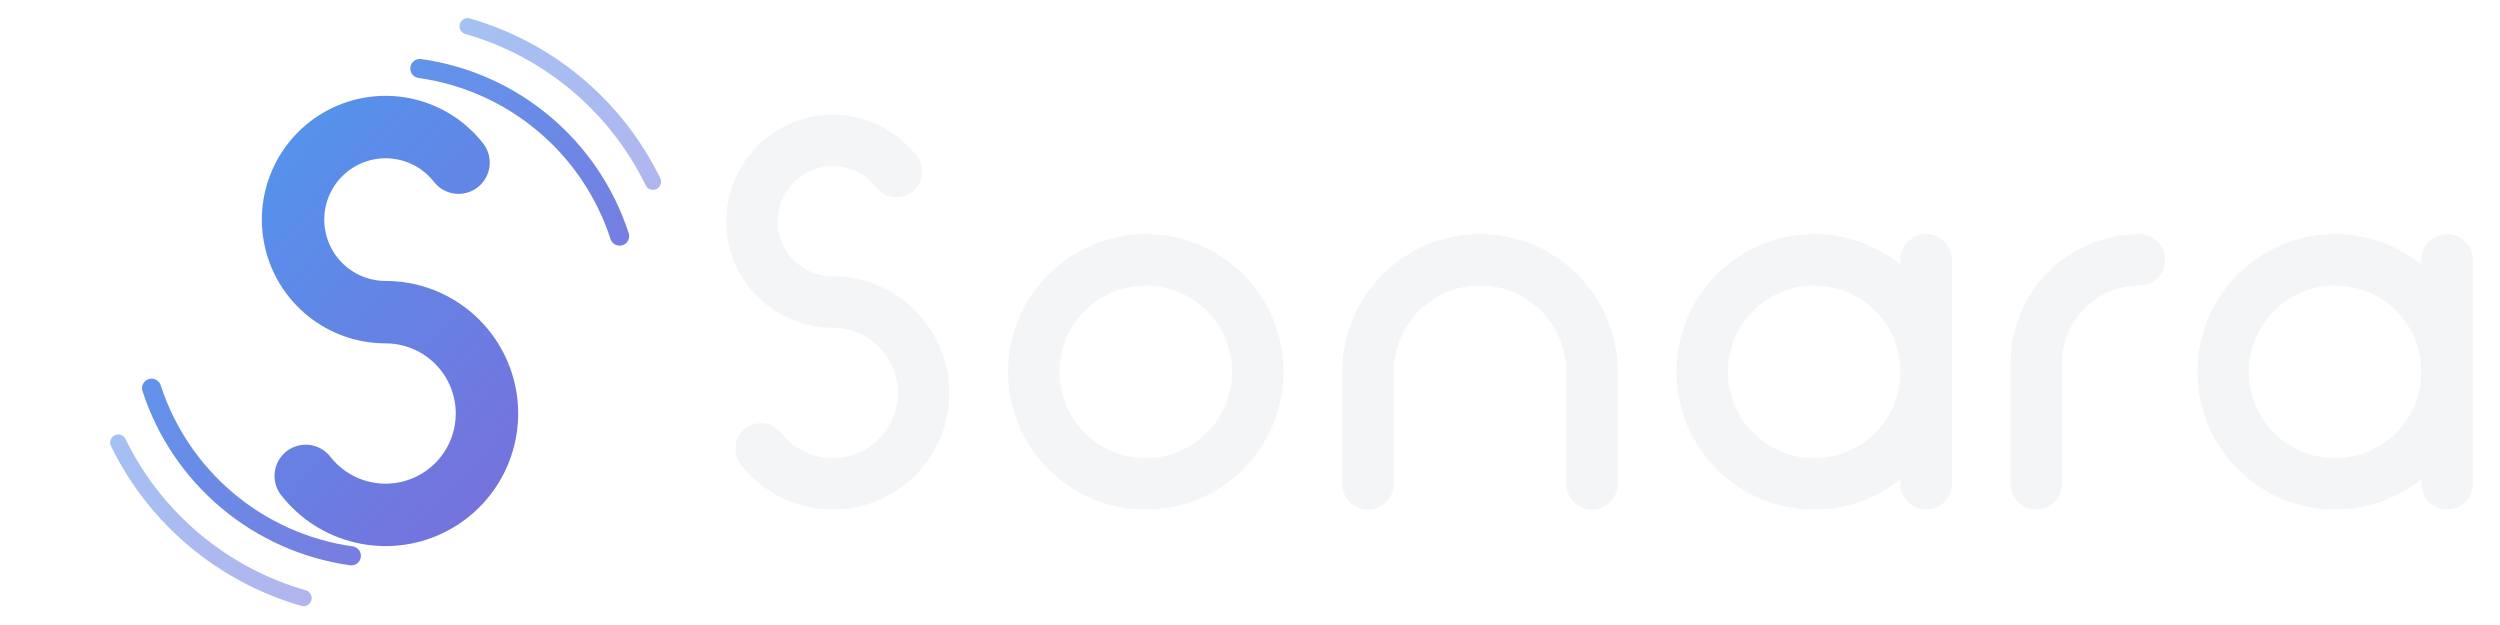
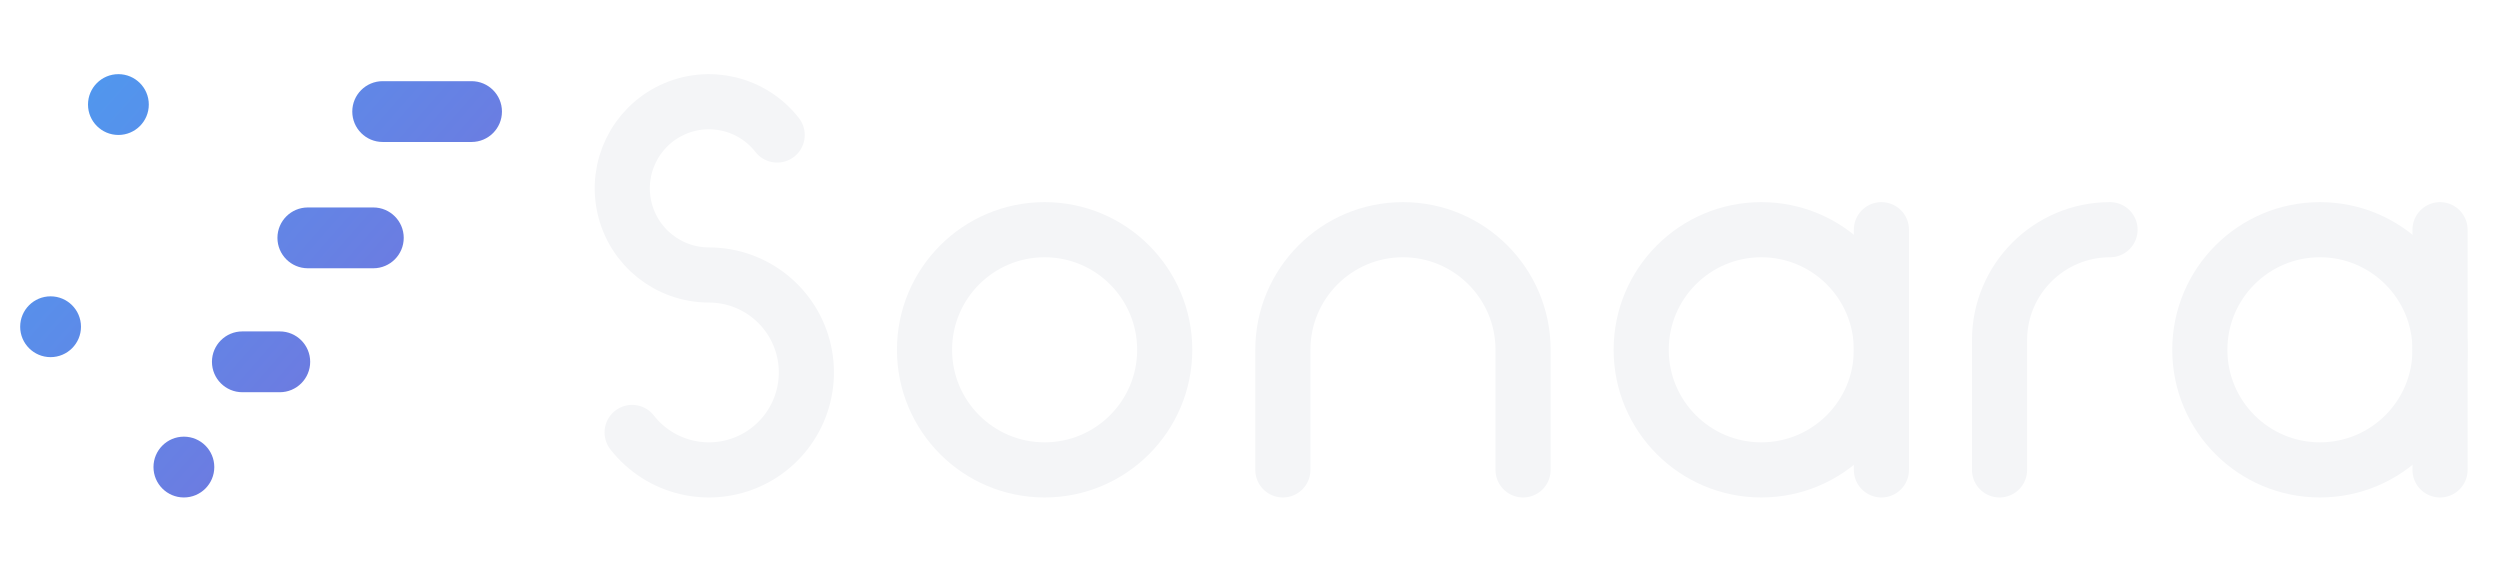
- <svg xmlns="http://www.w3.org/2000/svg" viewBox="0 0 2723 680" width="2723" height="680">
+ <svg xmlns="http://www.w3.org/2000/svg" viewBox="0 0 2974 680" width="2974" height="680">
  <defs>
-     <linearGradient id="mark" gradientUnits="userSpaceOnUse" x1="180" y1="120" x2="660" y2="560">
+     <linearGradient id="mark" gradientUnits="userSpaceOnUse" x1="56" y1="84" x2="468" y2="446">
      <stop offset="0" stop-color="#4C9BF0" />
      <stop offset="1" stop-color="#7D6BD9" />
    </linearGradient>
  </defs>
-   <path d="M 457.30 74.61 A 268.00 268.00 0 0 1 674.88 257.18" fill="none" stroke="url(#mark)" stroke-width="20.80" stroke-linecap="round" opacity="0.95" />
-   <path d="M 509.31 28.55 A 324.00 324.00 0 0 1 711.21 197.97" fill="none" stroke="url(#mark)" stroke-width="17.60" stroke-linecap="round" opacity="0.55" />
-   <path d="M 382.70 605.39 A 268.00 268.00 0 0 1 165.12 422.82" fill="none" stroke="url(#mark)" stroke-width="20.80" stroke-linecap="round" opacity="0.95" />
-   <path d="M 330.69 651.45 A 324.00 324.00 0 0 1 128.79 482.03" fill="none" stroke="url(#mark)" stroke-width="17.60" stroke-linecap="round" opacity="0.55" />
-   <path d="M 499.43 177.14 A 100.80 100.80 0 1 0 420.00 340.00 A 110.40 110.40 0 1 1 333.00 518.37" fill="none" stroke="url(#mark)" stroke-width="68.00" stroke-linecap="round" stroke-linejoin="round" />
-   <path d="M 976.34 186.82 A 88.00 88.00 0 1 0 907.00 329.00 A 99.00 99.00 0 1 1 828.99 488.95" fill="none" stroke="#F4F5F7" stroke-width="56.0" stroke-linecap="round" stroke-linejoin="round" />
-   <path d="M 1126.00 405.00 A 122.00 122.00 0 1 1 1370.00 405.00 A 122.00 122.00 0 1 1 1126.00 405.00" fill="none" stroke="#F4F5F7" stroke-width="56.0" stroke-linecap="round" stroke-linejoin="round" />
-   <path d="M 1490.00 527.00 V 405.00 A 122.00 122.00 0 0 1 1734.00 405.00 V 527.00" fill="none" stroke="#F4F5F7" stroke-width="56.0" stroke-linecap="round" stroke-linejoin="round" />
-   <path d="M 1854.00 405.00 A 122.00 122.00 0 1 1 2098.00 405.00 A 122.00 122.00 0 1 1 1854.00 405.00" fill="none" stroke="#F4F5F7" stroke-width="56.0" stroke-linecap="round" stroke-linejoin="round" />
-   <path d="M 2098.00 283.00 V 527.00" fill="none" stroke="#F4F5F7" stroke-width="56.0" stroke-linecap="round" stroke-linejoin="round" />
-   <path d="M 2218.00 527.00 V 395.24 A 112.24 112.24 0 0 1 2330.24 283.00" fill="none" stroke="#F4F5F7" stroke-width="56.0" stroke-linecap="round" stroke-linejoin="round" />
-   <path d="M 2421.44 405.00 A 122.00 122.00 0 1 1 2665.44 405.00 A 122.00 122.00 0 1 1 2421.44 405.00" fill="none" stroke="#F4F5F7" stroke-width="56.0" stroke-linecap="round" stroke-linejoin="round" />
-   <path d="M 2665.44 283.00 V 527.00" fill="none" stroke="#F4F5F7" stroke-width="56.0" stroke-linecap="round" stroke-linejoin="round" />
+   <g transform="translate(24 0) scale(1.88889)">
+     <g transform="translate(0 46.70) scale(0.73646) translate(-56 -84)">
+       <rect x="56" y="274" width="52" height="52" rx="26" fill="url(#mark)" />
+       <rect x="114" y="84" width="52" height="52" rx="26" fill="url(#mark)" />
+       <rect x="170" y="394" width="52" height="52" rx="26" fill="url(#mark)" />
+       <rect x="220" y="304" width="84" height="52" rx="26" fill="url(#mark)" />
+       <rect x="276" y="198" width="108" height="52" rx="26" fill="url(#mark)" />
+       <rect x="340" y="90" width="128" height="52" rx="26" fill="url(#mark)" />
+     </g>
+     <g transform="translate(367.42 46.70) scale(0.62) translate(-800 -125)" fill="none" stroke="#F4F5F7" stroke-width="56" stroke-linecap="round" stroke-linejoin="round">
+       <path d="M 976.34 186.82 A 88.00 88.00 0 1 0 907.00 329.00 A 99.00 99.00 0 1 1 828.99 488.95" />
+       <path d="M 1126.00 405.00 A 122.00 122.00 0 1 1 1370.00 405.00 A 122.00 122.00 0 1 1 1126.00 405.00" />
+       <path d="M 1490.00 527.00 V 405.00 A 122.00 122.00 0 0 1 1734.00 405.00 V 527.00" />
+       <path d="M 1854.00 405.00 A 122.00 122.00 0 1 1 2098.00 405.00 A 122.00 122.00 0 1 1 1854.00 405.00" />
+       <path d="M 2098.00 283.00 V 527.00" />
+       <path d="M 2218.00 527.00 V 395.24 A 112.24 112.24 0 0 1 2330.24 283.00" />
+       <path d="M 2421.44 405.00 A 122.00 122.00 0 1 1 2665.44 405.00 A 122.00 122.00 0 1 1 2421.44 405.00" />
+       <path d="M 2665.44 283.00 V 527.00" />
+     </g>
+   </g>
</svg>
